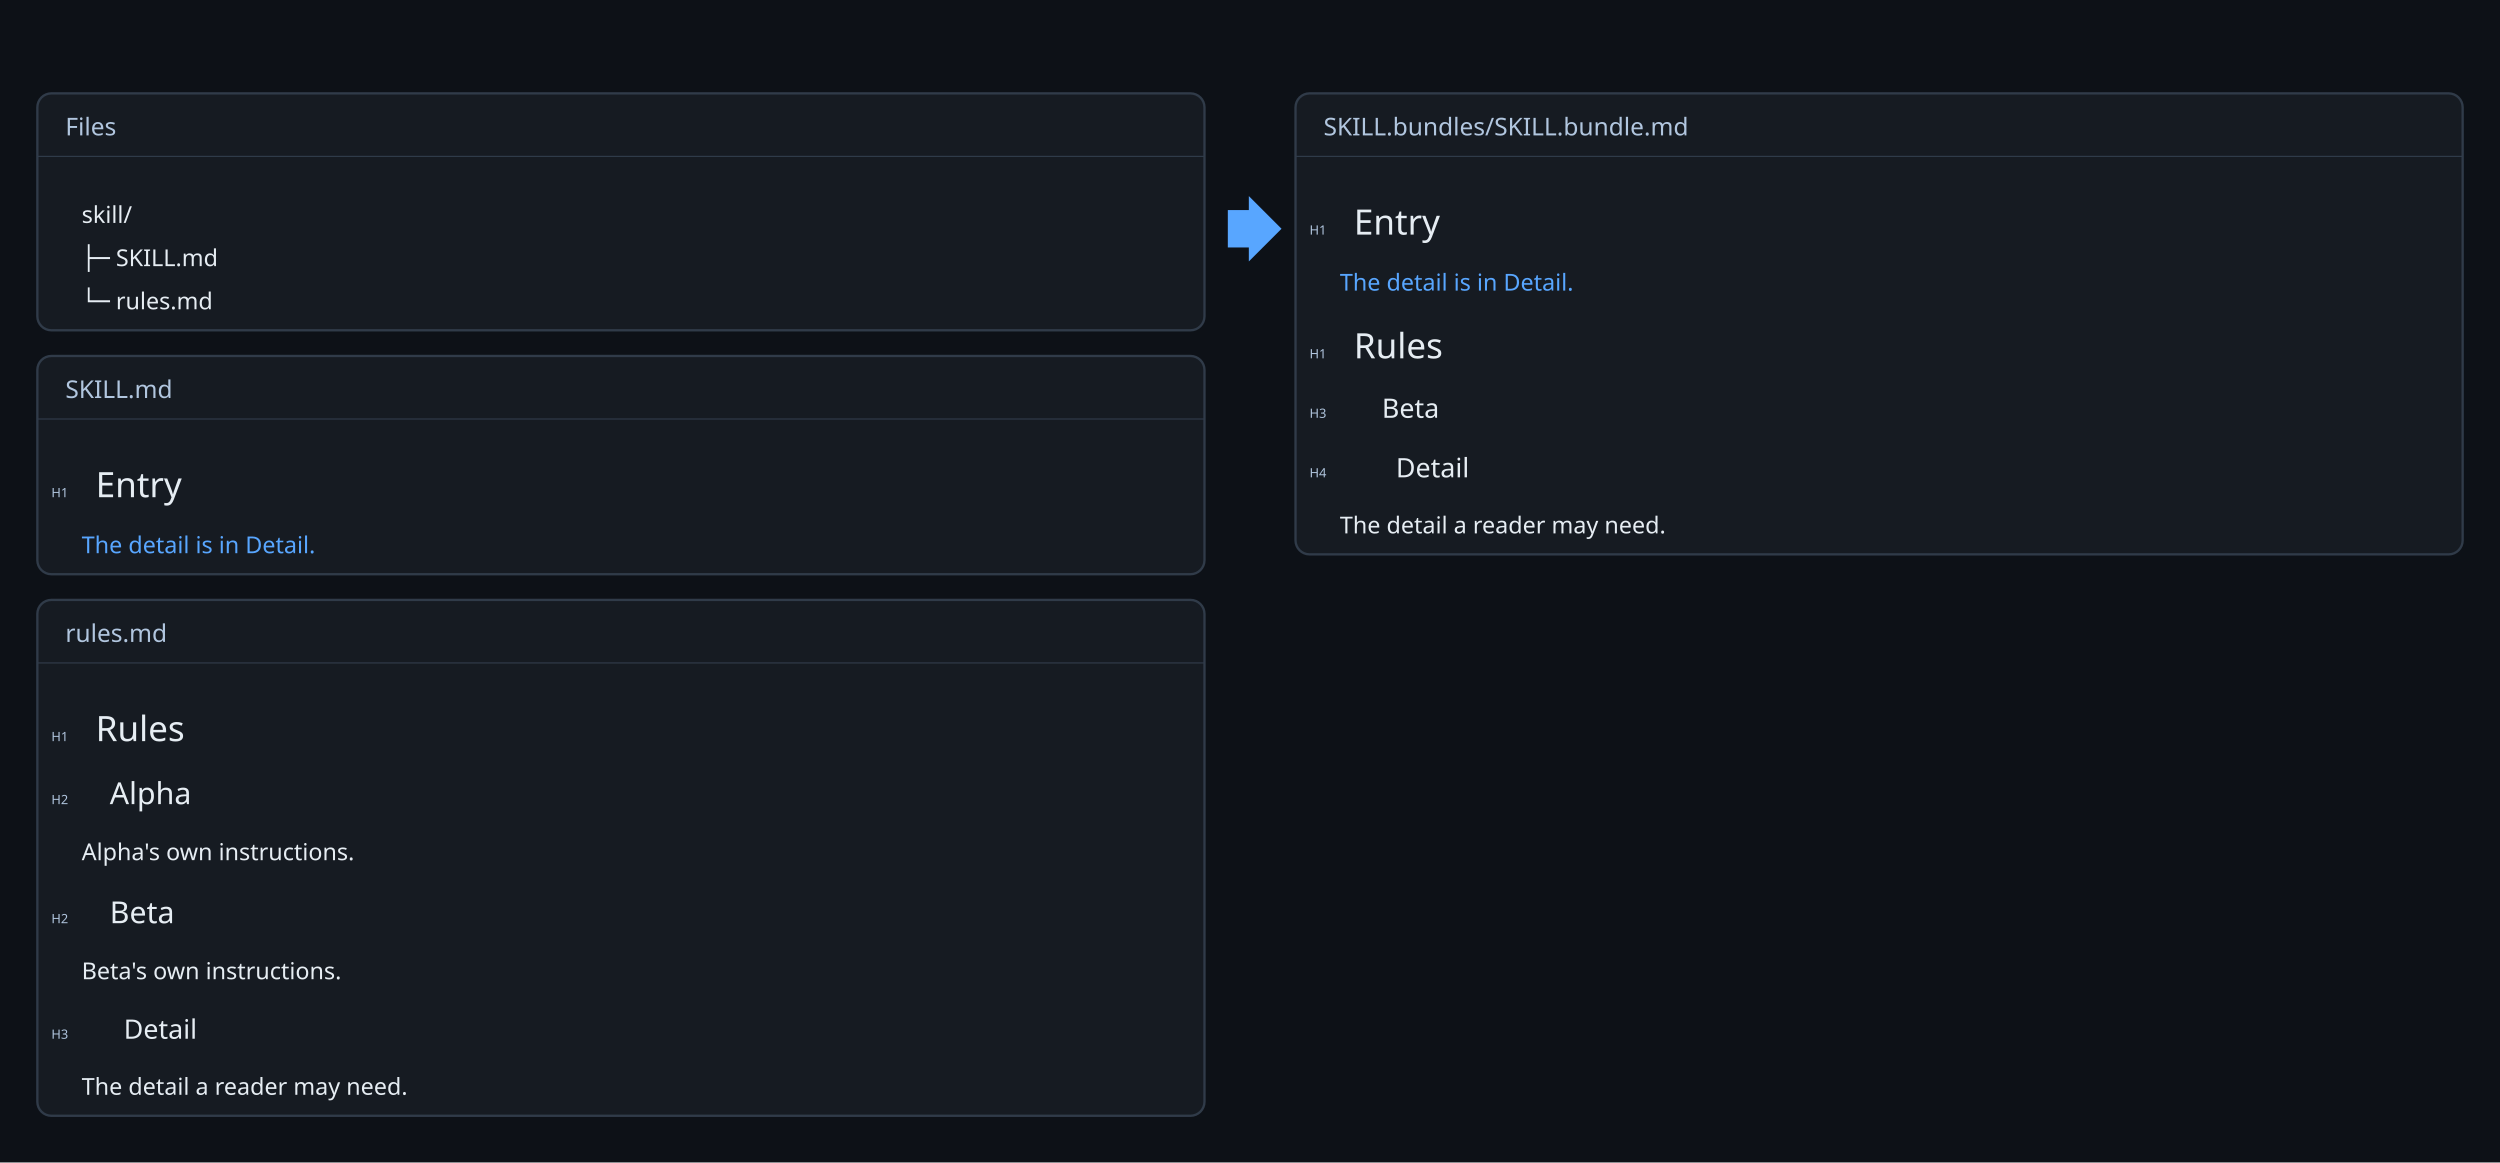
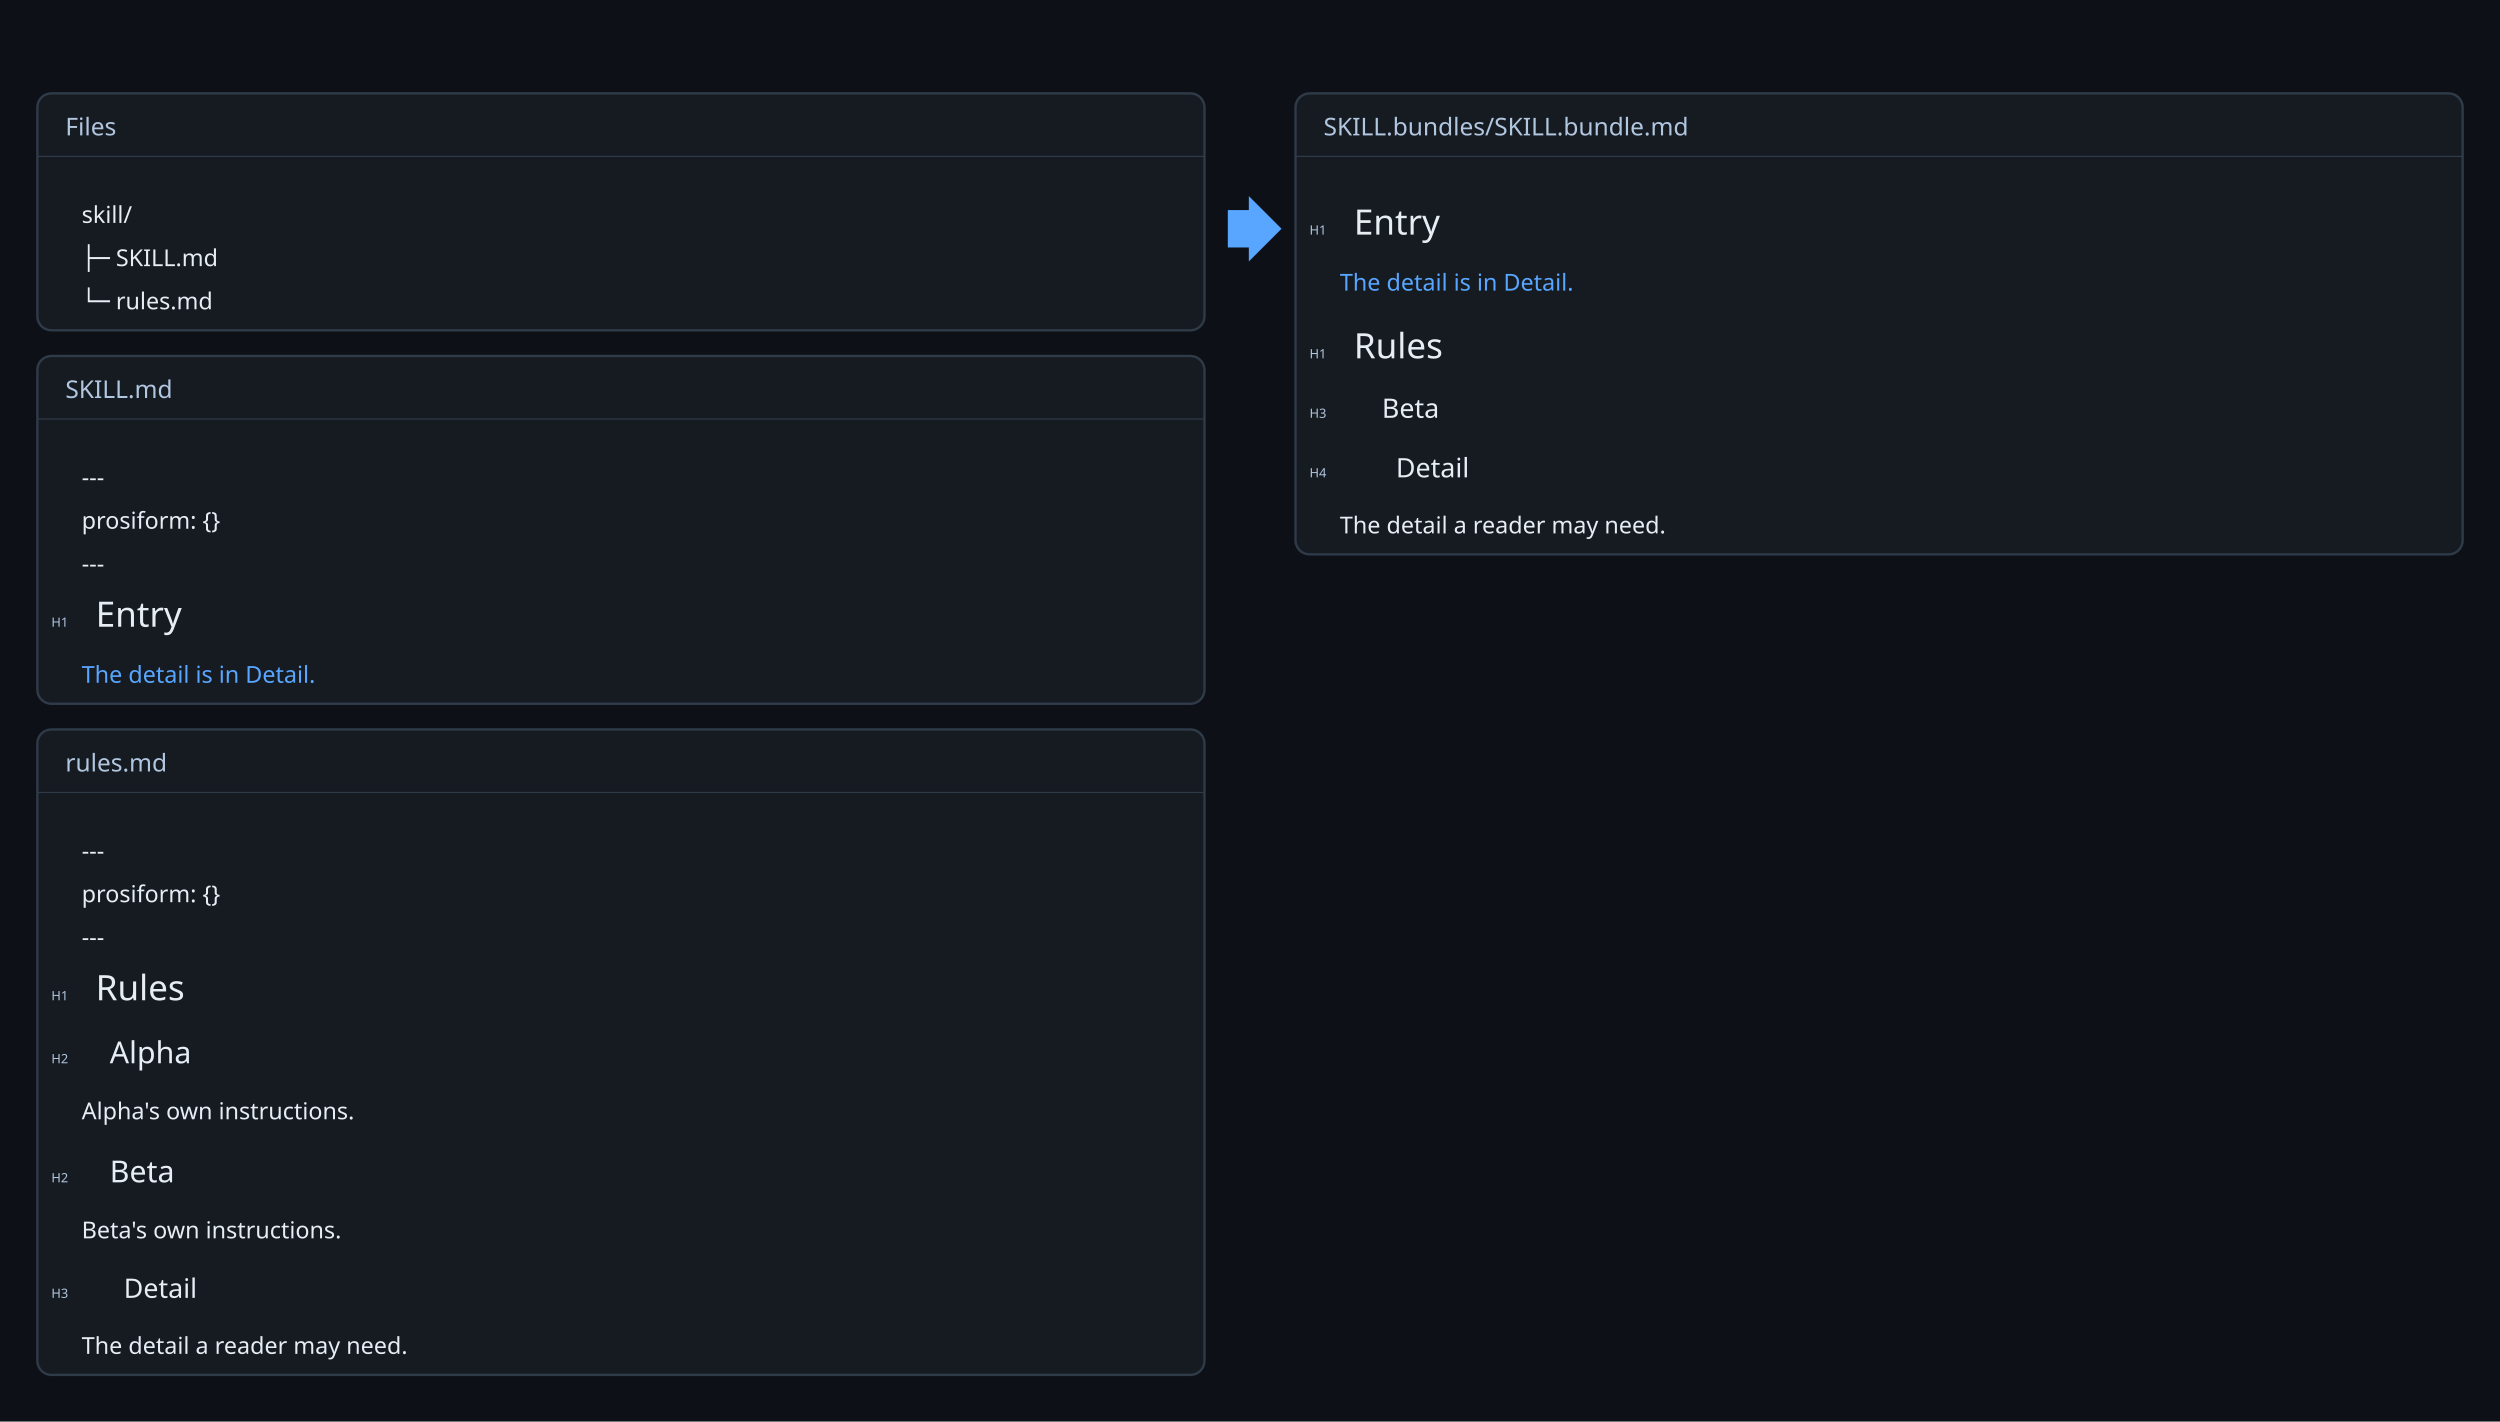
- <svg xmlns="http://www.w3.org/2000/svg" width="2142" height="996" viewBox="0 0 2142 996" role="img" aria-labelledby="title desc">
-   <rect width="2142" height="996" fill="#0d1117" />
+ <svg xmlns="http://www.w3.org/2000/svg" width="2142" height="1218" viewBox="0 0 2142 1218" role="img" aria-labelledby="title desc">
+   <rect width="2142" height="1218" fill="#0d1117" />
  <g font-family="IBM Plex Mono" xml:space="preserve">
    <rect x="32" y="80" width="1000" height="203" rx="12" fill="#161b22" stroke="#303b49" stroke-width="2" />
    <text x="56" y="116" font-size="21" fill="#b1c6df" font-weight="400">Files</text>
    <path d="M32 134 H1032" stroke="#303b49" />
    <text x="70" y="191" font-size="20" fill="#e6edf3" font-weight="400">skill/</text>
    <text x="70" y="228" font-size="20" fill="#e6edf3" font-weight="400">├─ SKILL.md</text>
    <text x="70" y="265" font-size="20" fill="#e6edf3" font-weight="400">└─ rules.md</text>
-     <rect x="32" y="305" width="1000" height="187" rx="12" fill="#161b22" stroke="#303b49" stroke-width="2" />
+     <rect x="32" y="305" width="1000" height="298" rx="12" fill="#161b22" stroke="#303b49" stroke-width="2" />
    <text x="56" y="341" font-size="21" fill="#b1c6df" font-weight="400">SKILL.md</text>
    <path d="M32 359 H1032" stroke="#303b49" />
-     <text x="44" y="426" font-size="11" fill="#b1c6df" font-weight="400">H1</text>
-     <text x="82" y="426" font-size="30" fill="#e6edf3" font-weight="500">Entry</text>
-     <text x="70" y="474" font-size="20" fill="#58a6ff" font-weight="400">The detail is in Detail.</text>
-     <rect x="32" y="514" width="1000" height="442" rx="12" fill="#161b22" stroke="#303b49" stroke-width="2" />
-     <text x="56" y="550" font-size="21" fill="#b1c6df" font-weight="400">rules.md</text>
-     <path d="M32 568 H1032" stroke="#303b49" />
-     <text x="44" y="635" font-size="11" fill="#b1c6df" font-weight="400">H1</text>
-     <text x="82" y="635" font-size="30" fill="#e6edf3" font-weight="500">Rules</text>
-     <text x="44" y="689" font-size="11" fill="#b1c6df" font-weight="400">H2</text>
-     <text x="94" y="689" font-size="26" fill="#e6edf3" font-weight="500">Alpha</text>
-     <text x="70" y="737" font-size="20" fill="#e6edf3" font-weight="400">Alpha's own instructions.</text>
-     <text x="44" y="791" font-size="11" fill="#b1c6df" font-weight="400">H2</text>
-     <text x="94" y="791" font-size="26" fill="#e6edf3" font-weight="500">Beta</text>
-     <text x="70" y="839" font-size="20" fill="#e6edf3" font-weight="400">Beta's own instructions.</text>
-     <text x="44" y="890" font-size="11" fill="#b1c6df" font-weight="400">H3</text>
-     <text x="106" y="890" font-size="23" fill="#e6edf3" font-weight="500">Detail</text>
-     <text x="70" y="938" font-size="20" fill="#e6edf3" font-weight="400">The detail a reader may need.</text>
+     <text x="70" y="416" font-size="20" fill="#e6edf3" font-weight="400">---</text>
+     <text x="70" y="453" font-size="20" fill="#e6edf3" font-weight="400">prosiform: {}</text>
+     <text x="70" y="490" font-size="20" fill="#e6edf3" font-weight="400">---</text>
+     <text x="44" y="537" font-size="11" fill="#b1c6df" font-weight="400">H1</text>
+     <text x="82" y="537" font-size="30" fill="#e6edf3" font-weight="500">Entry</text>
+     <text x="70" y="585" font-size="20" fill="#58a6ff" font-weight="400">The detail is in Detail.</text>
+     <rect x="32" y="625" width="1000" height="553" rx="12" fill="#161b22" stroke="#303b49" stroke-width="2" />
+     <text x="56" y="661" font-size="21" fill="#b1c6df" font-weight="400">rules.md</text>
+     <path d="M32 679 H1032" stroke="#303b49" />
+     <text x="70" y="736" font-size="20" fill="#e6edf3" font-weight="400">---</text>
+     <text x="70" y="773" font-size="20" fill="#e6edf3" font-weight="400">prosiform: {}</text>
+     <text x="70" y="810" font-size="20" fill="#e6edf3" font-weight="400">---</text>
+     <text x="44" y="857" font-size="11" fill="#b1c6df" font-weight="400">H1</text>
+     <text x="82" y="857" font-size="30" fill="#e6edf3" font-weight="500">Rules</text>
+     <text x="44" y="911" font-size="11" fill="#b1c6df" font-weight="400">H2</text>
+     <text x="94" y="911" font-size="26" fill="#e6edf3" font-weight="500">Alpha</text>
+     <text x="70" y="959" font-size="20" fill="#e6edf3" font-weight="400">Alpha's own instructions.</text>
+     <text x="44" y="1013" font-size="11" fill="#b1c6df" font-weight="400">H2</text>
+     <text x="94" y="1013" font-size="26" fill="#e6edf3" font-weight="500">Beta</text>
+     <text x="70" y="1061" font-size="20" fill="#e6edf3" font-weight="400">Beta's own instructions.</text>
+     <text x="44" y="1112" font-size="11" fill="#b1c6df" font-weight="400">H3</text>
+     <text x="106" y="1112" font-size="23" fill="#e6edf3" font-weight="500">Detail</text>
+     <text x="70" y="1160" font-size="20" fill="#e6edf3" font-weight="400">The detail a reader may need.</text>
    <rect x="1110" y="80" width="1000" height="395" rx="12" fill="#161b22" stroke="#303b49" stroke-width="2" />
    <text x="1134" y="116" font-size="21" fill="#b1c6df" font-weight="400">SKILL.bundles/SKILL.bundle.md</text>
    <path d="M1110 134 H2110" stroke="#303b49" />
    <text x="1122" y="201" font-size="11" fill="#b1c6df" font-weight="400">H1</text>
    <text x="1160" y="201" font-size="30" fill="#e6edf3" font-weight="500">Entry</text>
    <text x="1148" y="249" font-size="20" fill="#58a6ff" font-weight="400">The detail is in Detail.</text>
    <text x="1122" y="307" font-size="11" fill="#b1c6df" font-weight="400">H1</text>
    <text x="1160" y="307" font-size="30" fill="#e6edf3" font-weight="500">Rules</text>
    <text x="1122" y="358" font-size="11" fill="#b1c6df" font-weight="400">H3</text>
    <text x="1184" y="358" font-size="23" fill="#e6edf3" font-weight="500">Beta</text>
    <text x="1122" y="409" font-size="11" fill="#b1c6df" font-weight="400">H4</text>
    <text x="1196" y="409" font-size="23" fill="#e6edf3" font-weight="500">Detail</text>
    <text x="1148" y="457" font-size="20" fill="#e6edf3" font-weight="400">The detail a reader may need.</text>
    <path d="M1052 180 H1070 V168 L1098 196 L1070 224 V212 H1052Z" fill="#58a6ff" />
  </g>
</svg>
